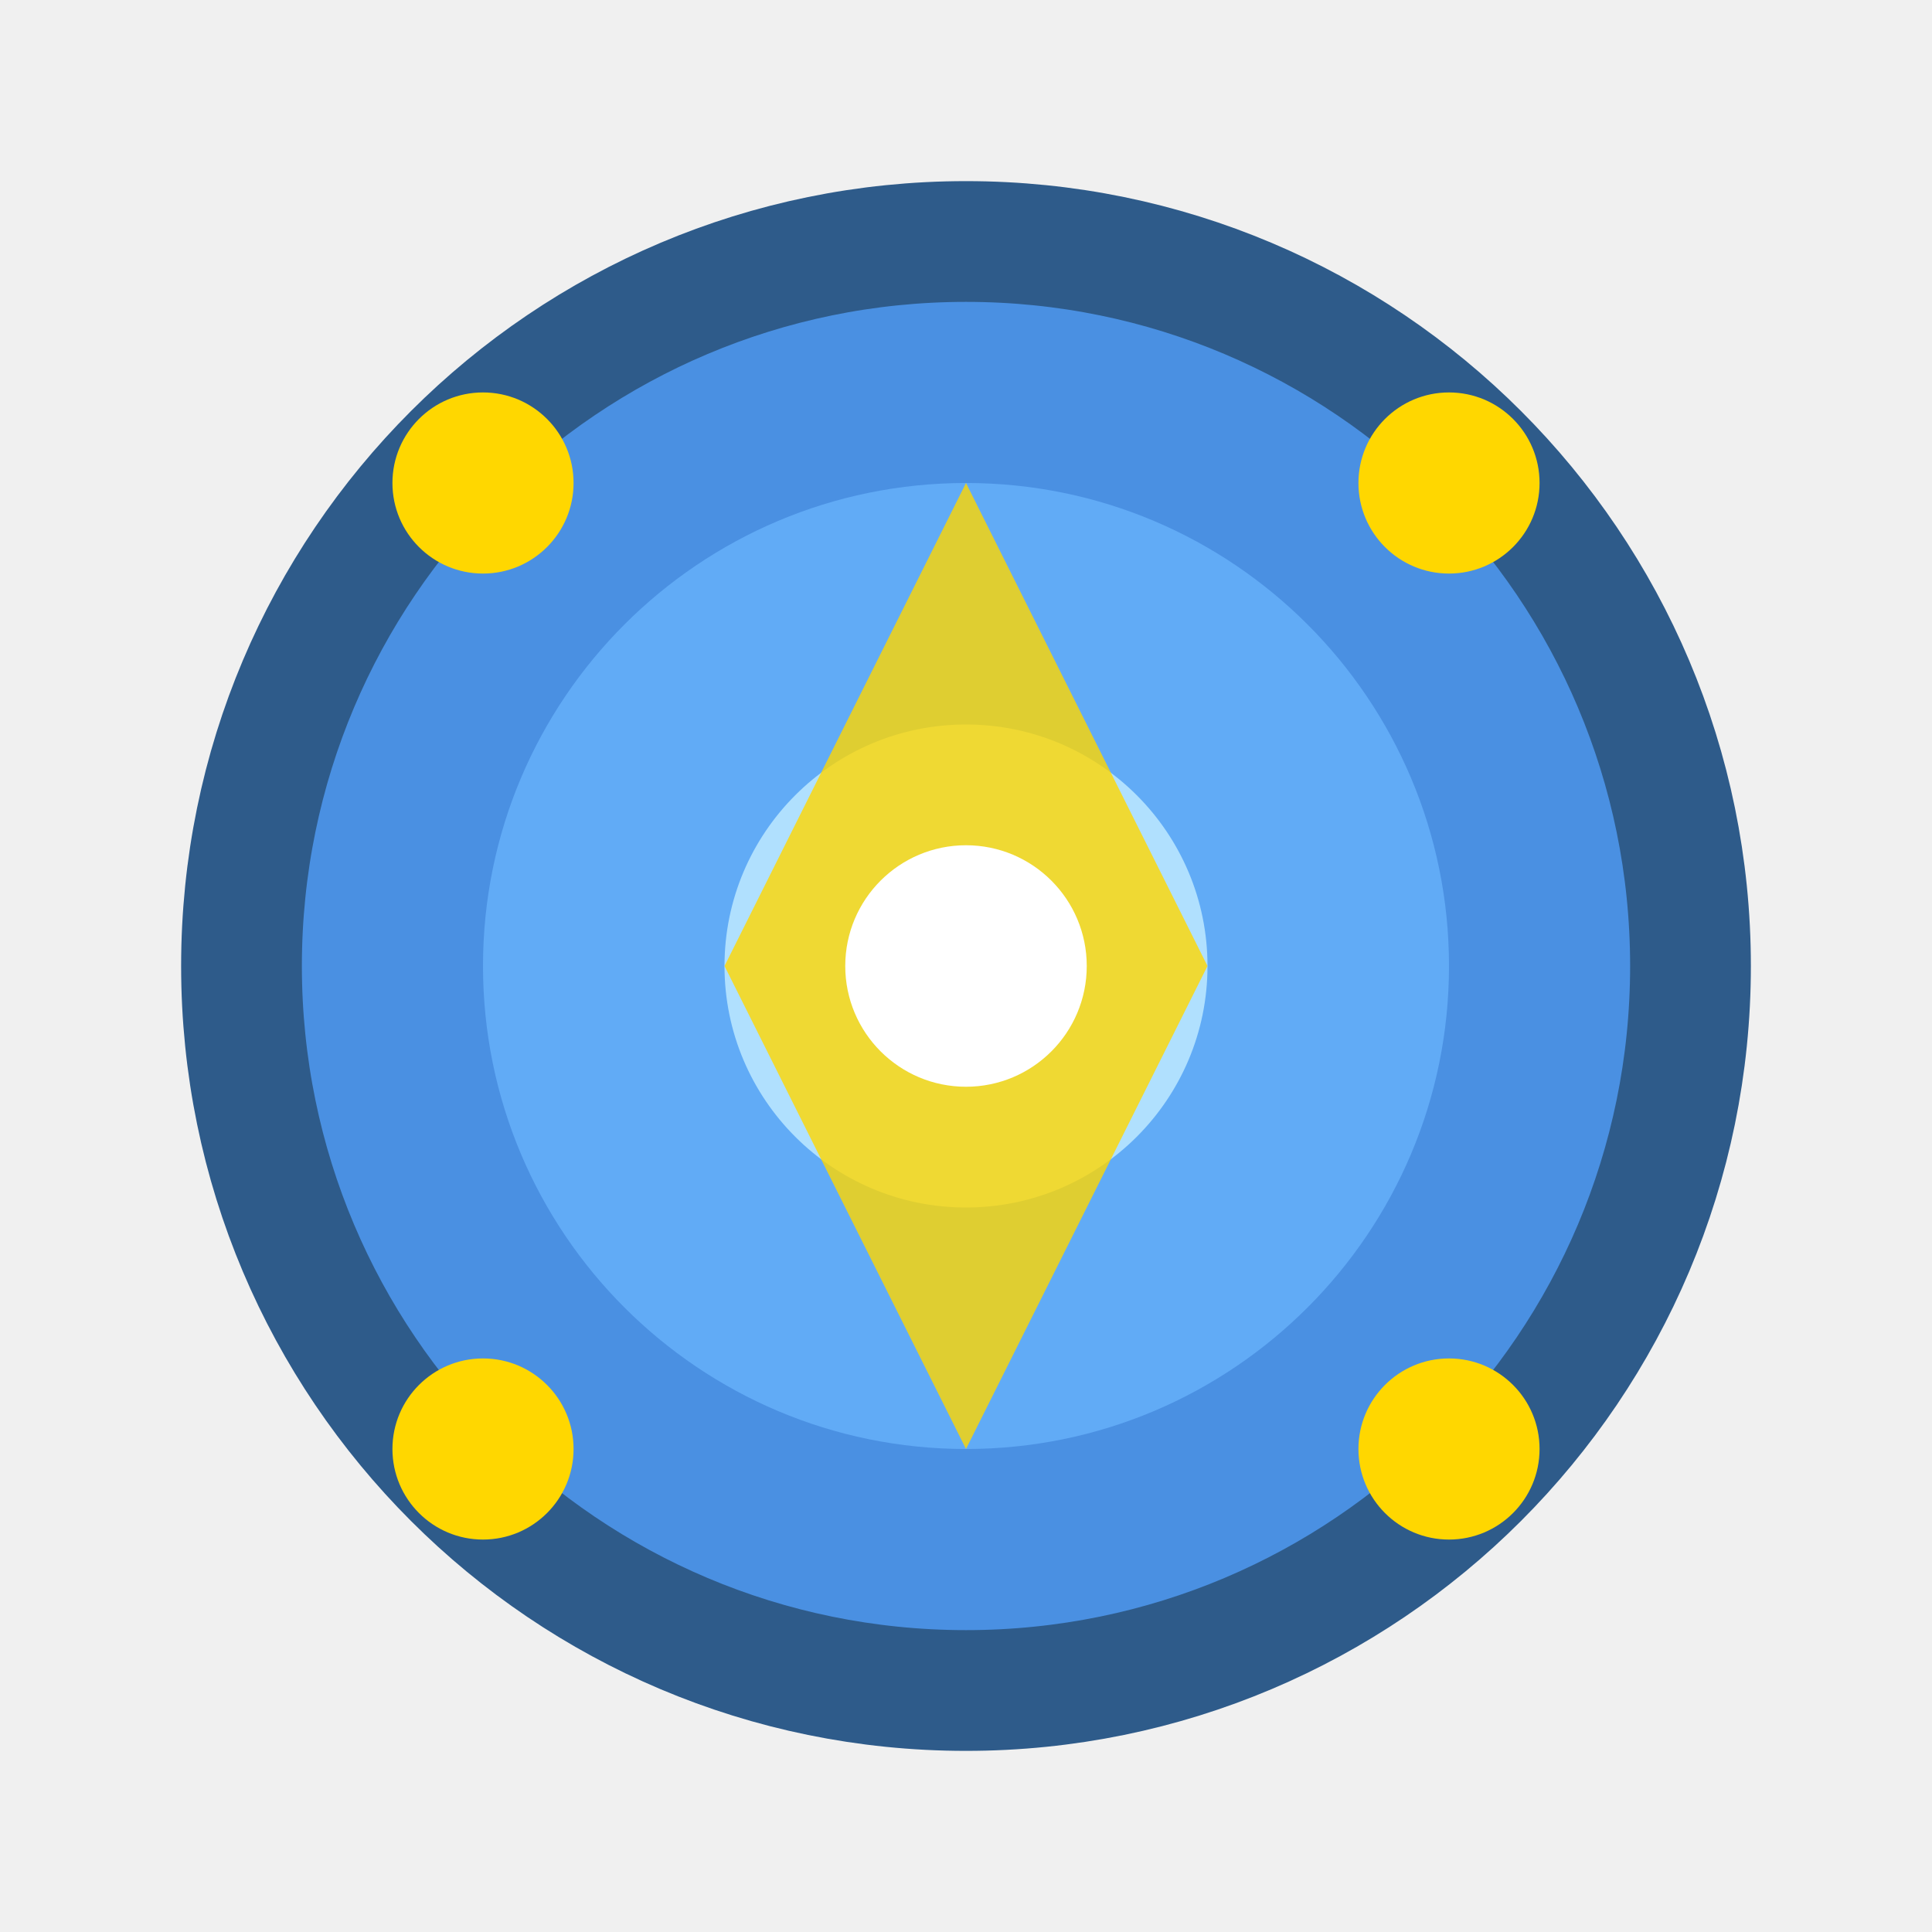
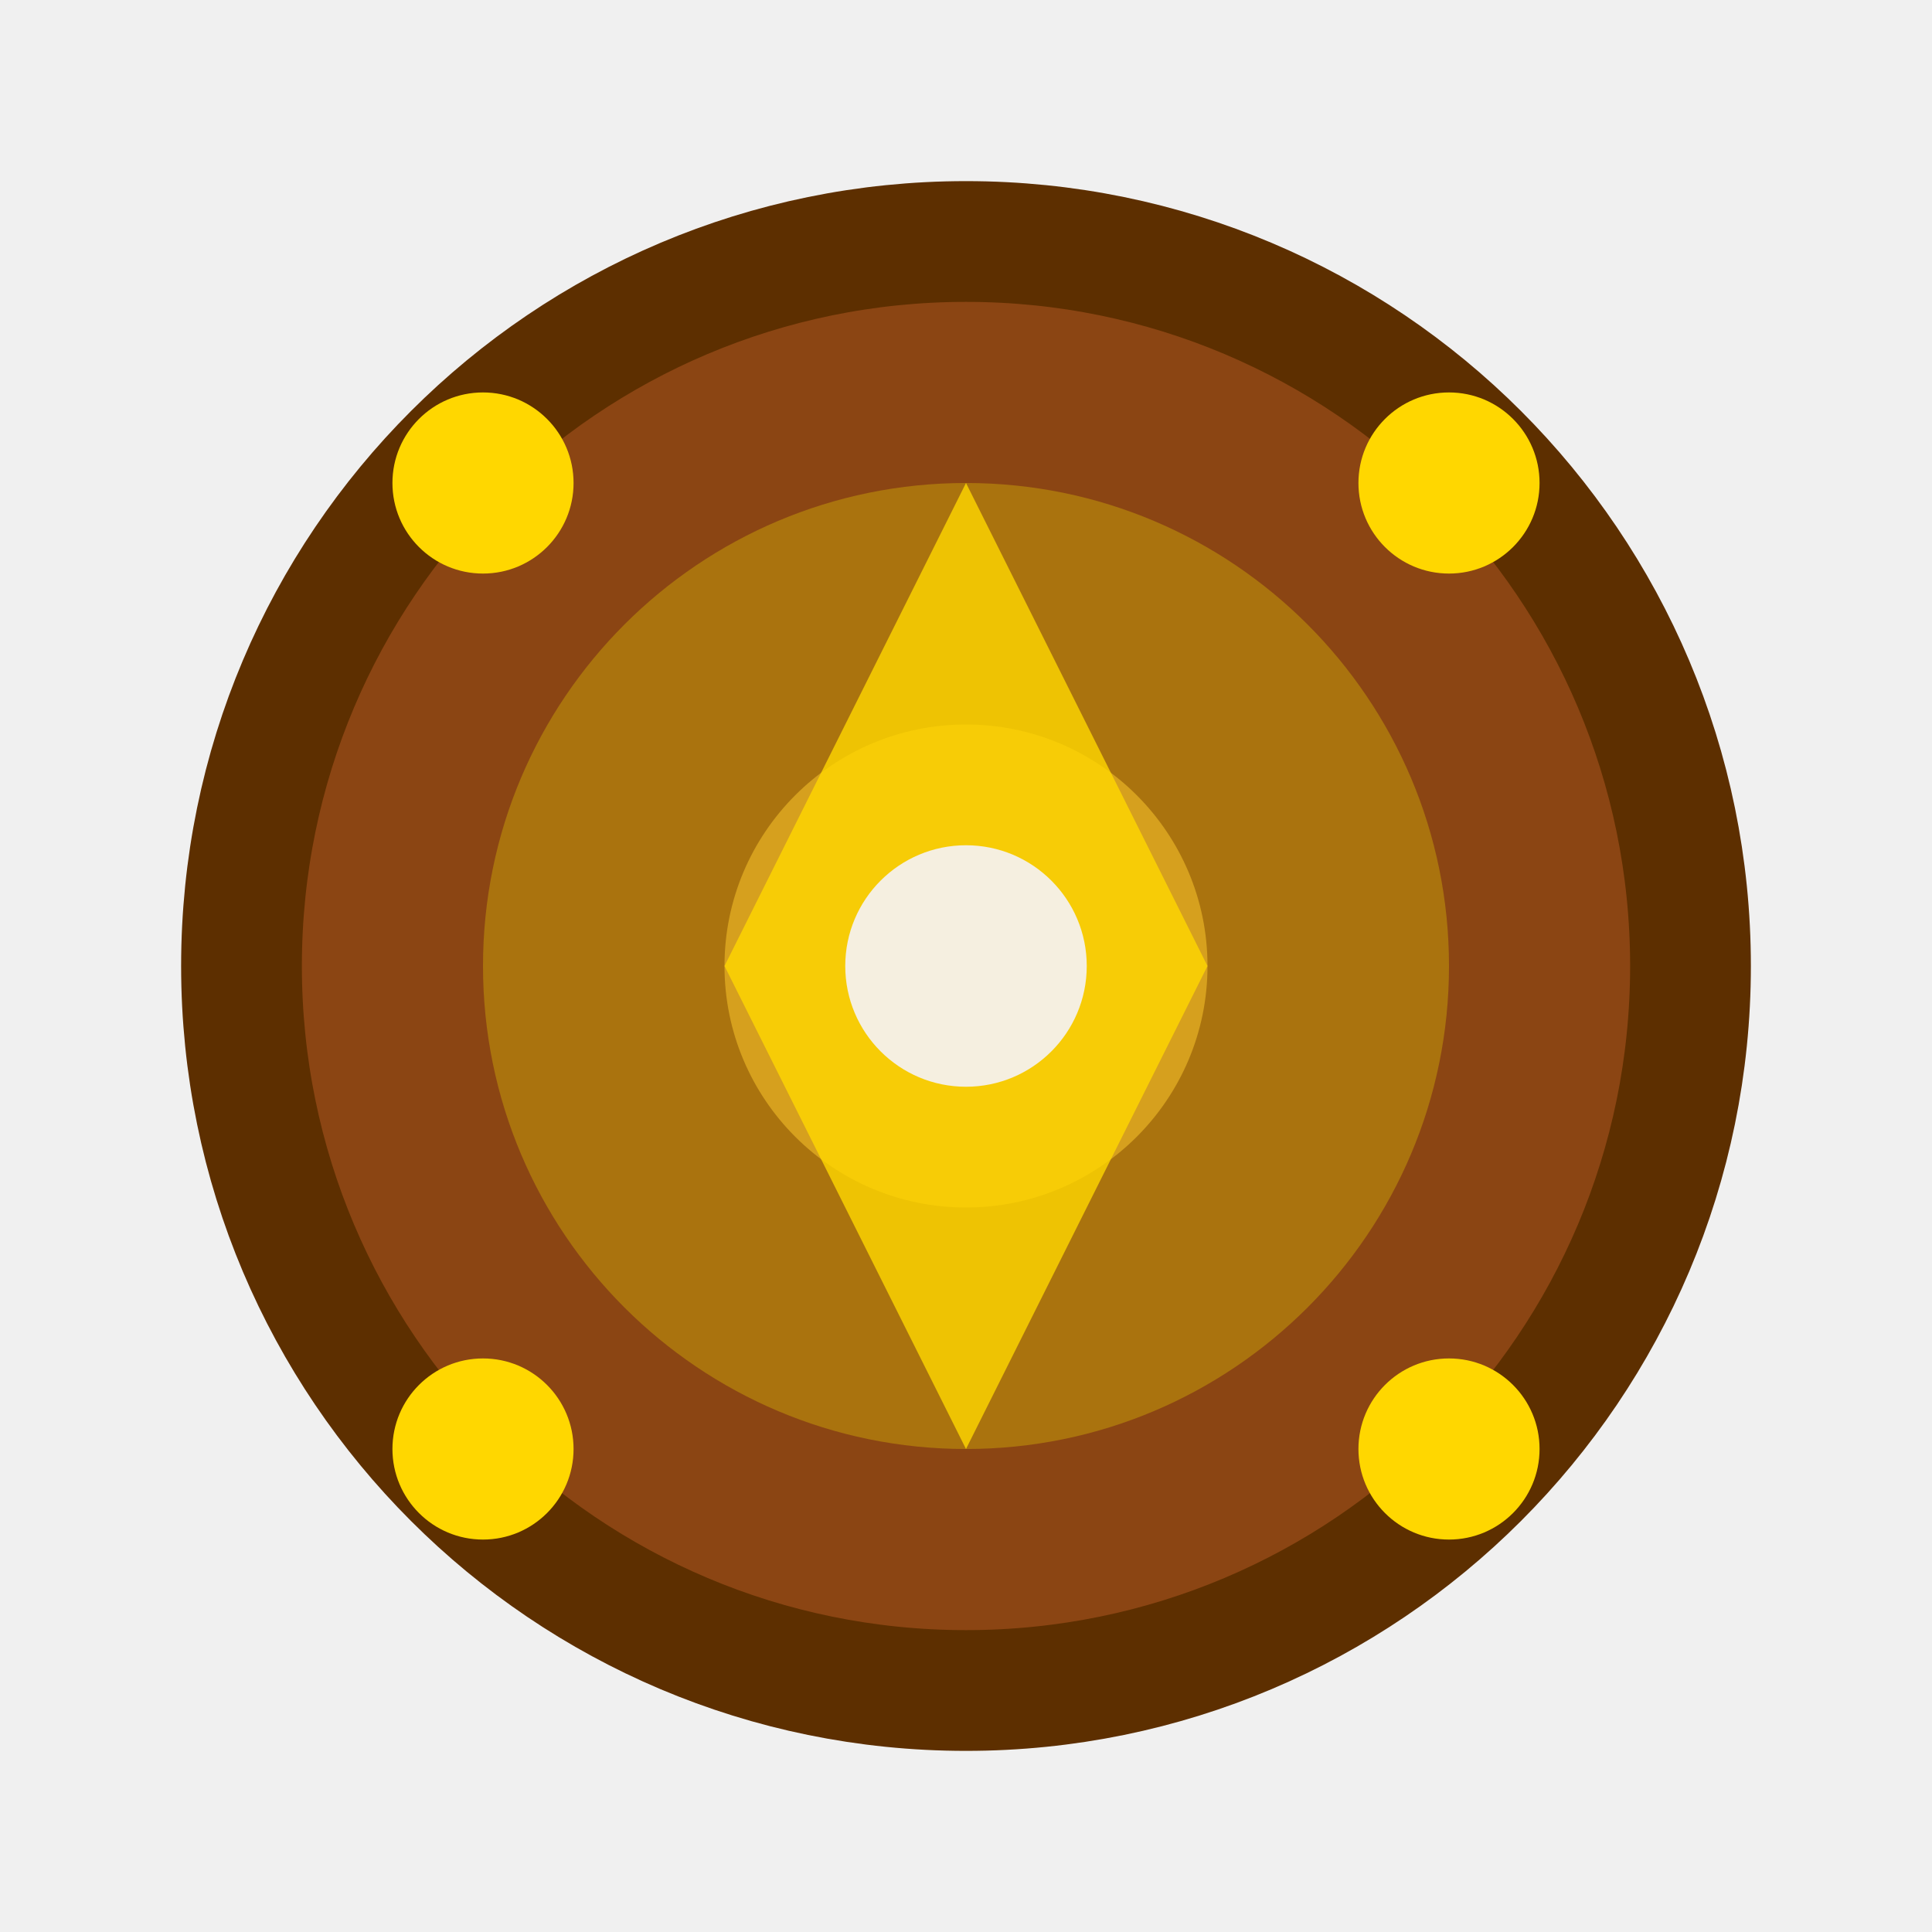
<svg xmlns="http://www.w3.org/2000/svg" width="32" height="32" viewBox="0 0 32 32" fill="none">
-   <circle cx="16" cy="16" r="12" fill="#4A90E2" stroke="#2E5B8A" stroke-width="2" />
-   <circle cx="16" cy="16" r="8" fill="#6BB6FF" opacity="0.7" />
-   <circle cx="16" cy="16" r="4" fill="#B8E6FF" opacity="0.9" />
+   <circle cx="16" cy="16" r="12" fill="#8B4513" stroke="#5D2F00" stroke-width="2" />
+   <circle cx="16" cy="16" r="8" fill="#B8860B" opacity="0.7" />
+   <circle cx="16" cy="16" r="4" fill="#DAA520" opacity="0.9" />
  <circle cx="8" cy="8" r="1.5" fill="#FFD700" />
  <circle cx="24" cy="8" r="1.5" fill="#FFD700" />
  <circle cx="8" cy="24" r="1.5" fill="#FFD700" />
  <circle cx="24" cy="24" r="1.5" fill="#FFD700" />
  <path d="M16 8 L20 16 L16 24 L12 16 Z" fill="#FFD700" opacity="0.8" />
-   <circle cx="16" cy="16" r="2" fill="#FFFFFF" />
+   <circle cx="16" cy="16" r="2" fill="#F5EFE0" />
</svg>
